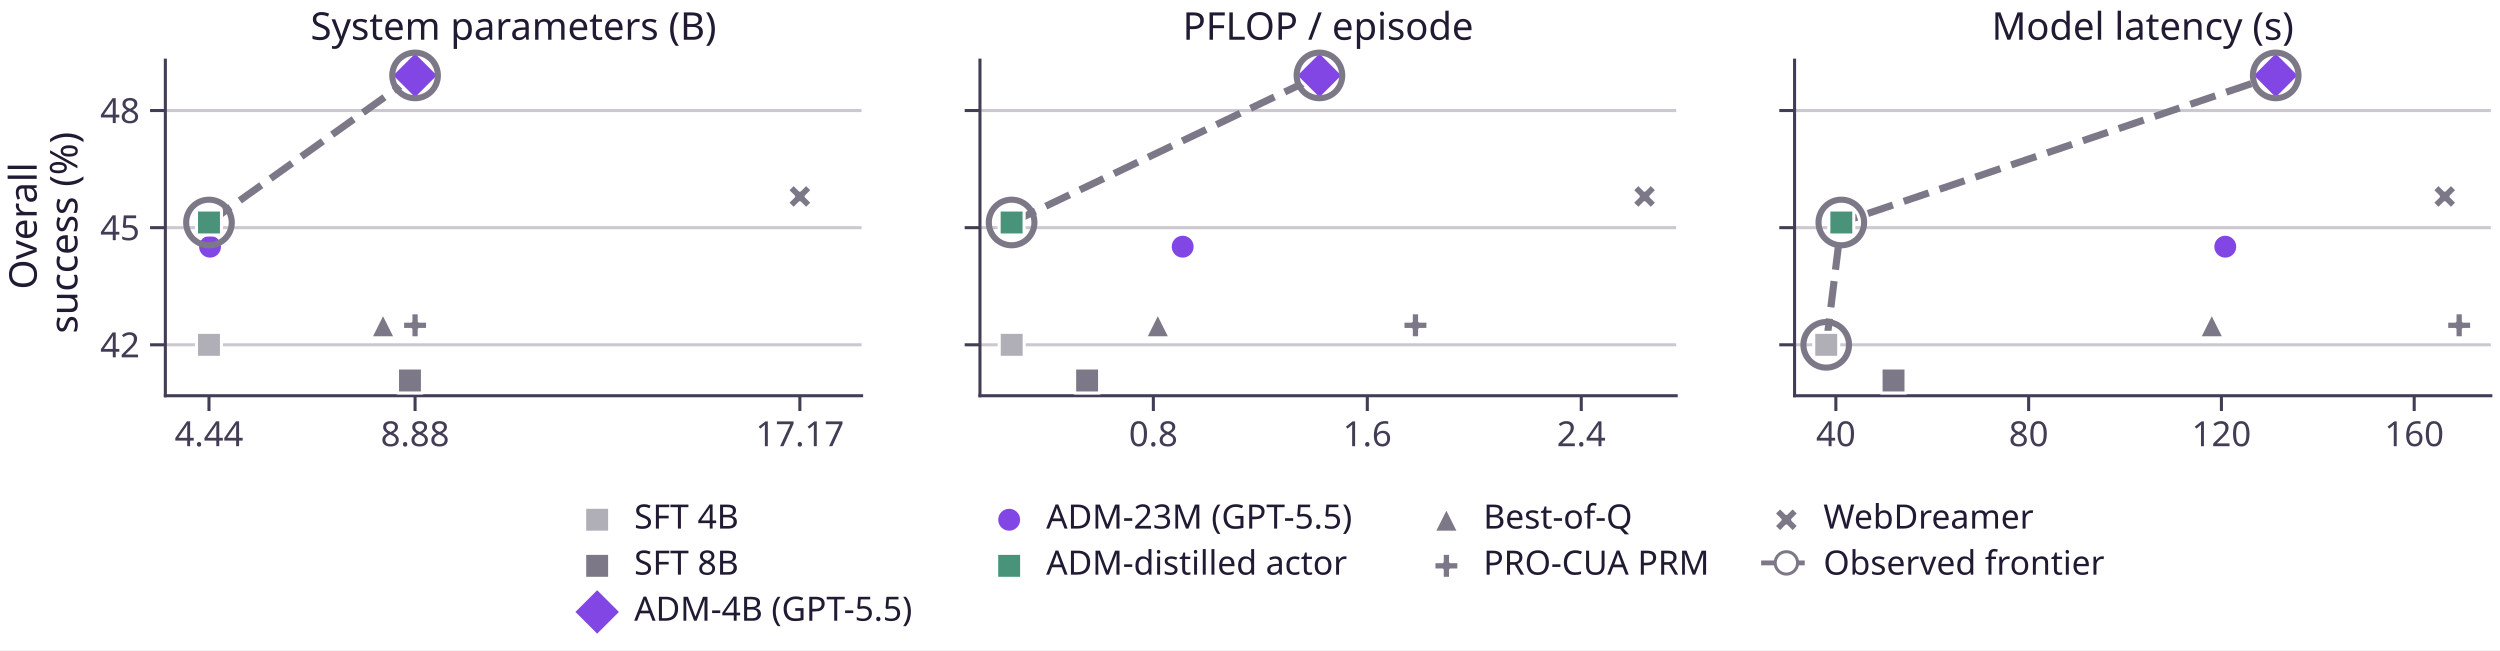
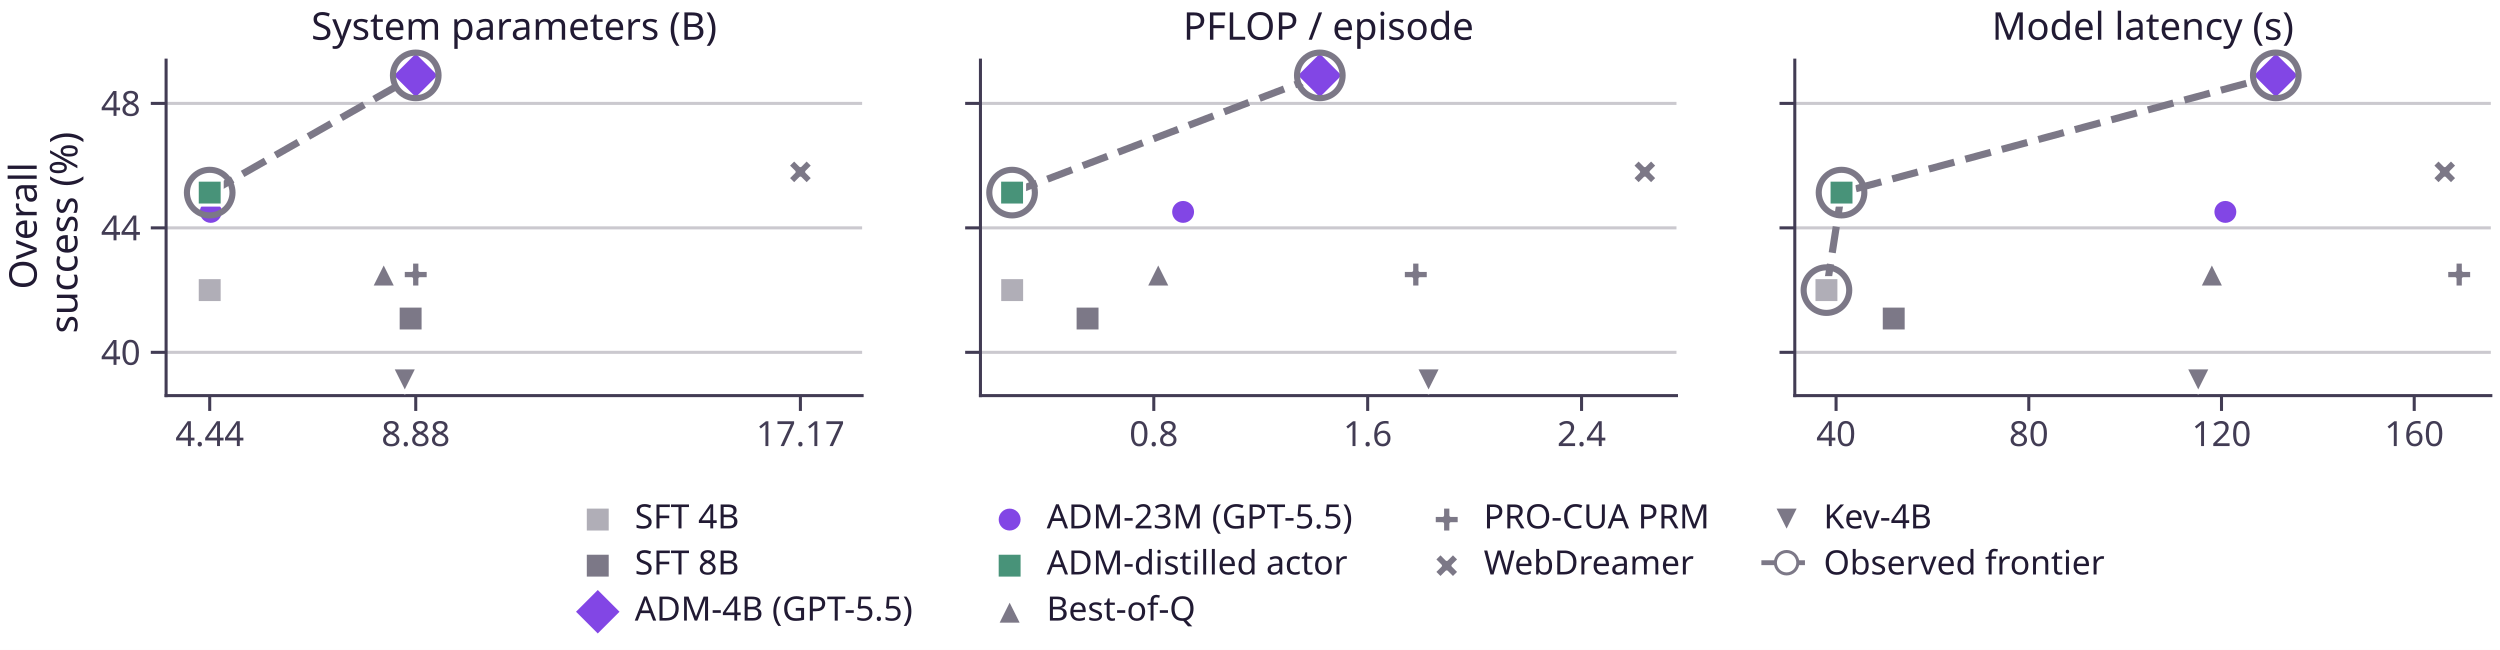
- <svg xmlns="http://www.w3.org/2000/svg" xmlns:xlink="http://www.w3.org/1999/xlink" width="490.352pt" height="127.518pt" viewBox="0 0 490.352 127.518" version="1.1">
+ <svg xmlns="http://www.w3.org/2000/svg" xmlns:xlink="http://www.w3.org/1999/xlink" width="490.508pt" height="127.518pt" viewBox="0 0 490.508 127.518" version="1.1">
  <defs>
    <style type="text/css">*{stroke-linejoin: round; stroke-linecap: butt}</style>
  </defs>
  <g id="figure_1">
    <g id="patch_1">
-       <path d="M 0 127.518 L 490.352 127.518 L 490.352 0 L 0 0 z " style="fill: #ffffff" />
+       <path d="M 0 127.518 L 490.508 127.518 L 490.508 0 L 0 0 z " style="fill: #ffffff" />
    </g>
    <g id="axes_1">
      <g id="patch_2">
-         <path d="M 32.432 77.62 L 168.995 77.62 L 168.995 11.8 L 32.432 11.8 z " style="fill: #ffffff" />
+         <path d="M 32.588 77.62 L 169.151 77.62 L 169.151 11.8 L 32.588 11.8 z " style="fill: #ffffff" />
      </g>
      <g id="matplotlib.axis_1">
        <g id="xtick_1">
          <g id="line2d_1">
            <defs>
-               <path id="mdf021ff0b5" d="M 0 0 L 0 3 " style="stroke: #423c54; stroke-width: 0.6" />
+               <path id="meed2163eb4" d="M 0 0 L 0 3 " style="stroke: #423c54; stroke-width: 0.6" />
            </defs>
            <g>
-               <use xlink:href="#mdf021ff0b5" x="40.99" y="77.62" style="fill: #423c54; stroke: #423c54; stroke-width: 0.6" />
+               <use xlink:href="#meed2163eb4" x="41.146" y="77.62" style="fill: #423c54; stroke: #423c54; stroke-width: 0.6" />
            </g>
          </g>
          <g id="text_1">
-             <text style="fill: #423c54; font: 6.8px 'Albert Sans'; text-anchor: middle" x="40.99" y="87.516" transform="rotate(-0 40.98975 87.516)">4.44</text>
+             <text style="fill: #423c54; font: 6.8px 'Albert Sans'; text-anchor: middle" x="41.146" y="87.516" transform="rotate(-0 41.14594 87.516)">4.44</text>
          </g>
        </g>
        <g id="xtick_2">
          <g id="line2d_2">
            <g>
-               <use xlink:href="#mdf021ff0b5" x="81.412" y="77.62" style="fill: #423c54; stroke: #423c54; stroke-width: 0.6" />
+               <use xlink:href="#meed2163eb4" x="81.569" y="77.62" style="fill: #423c54; stroke: #423c54; stroke-width: 0.6" />
            </g>
          </g>
          <g id="text_2">
-             <text style="fill: #423c54; font: 6.8px 'Albert Sans'; text-anchor: middle" x="81.412" y="87.516" transform="rotate(-0 81.41236 87.516)">8.88</text>
+             <text style="fill: #423c54; font: 6.8px 'Albert Sans'; text-anchor: middle" x="81.569" y="87.516" transform="rotate(-0 81.56855 87.516)">8.88</text>
          </g>
        </g>
        <g id="xtick_3">
          <g id="line2d_3">
            <g>
-               <use xlink:href="#mdf021ff0b5" x="156.886" y="77.62" style="fill: #423c54; stroke: #423c54; stroke-width: 0.6" />
+               <use xlink:href="#meed2163eb4" x="157.042" y="77.62" style="fill: #423c54; stroke: #423c54; stroke-width: 0.6" />
            </g>
          </g>
          <g id="text_3">
-             <text style="fill: #423c54; font: 6.8px 'Albert Sans'; text-anchor: middle" x="156.886" y="87.516" transform="rotate(-0 156.8861 87.516)">17.17</text>
+             <text style="fill: #423c54; font: 6.8px 'Albert Sans'; text-anchor: middle" x="157.042" y="87.516" transform="rotate(-0 157.0423 87.516)">17.17</text>
          </g>
        </g>
      </g>
      <g id="matplotlib.axis_2">
        <g id="ytick_1">
          <g id="line2d_4">
-             <path d="M 32.432 67.634 L 168.995 67.634 " clip-path="url(#pf87c18db7b)" style="fill: none; stroke: #cbc9cf; stroke-width: 0.6; stroke-linecap: square" />
+             <path d="M 32.588 69.133 L 169.151 69.133 " clip-path="url(#pa1c0796d3f)" style="fill: none; stroke: #cbc9cf; stroke-width: 0.6; stroke-linecap: square" />
          </g>
          <g id="line2d_5">
            <defs>
-               <path id="m95497aa8a2" d="M 0 0 L -3 0 " style="stroke: #423c54; stroke-width: 0.6" />
+               <path id="m10a7a35eda" d="M 0 0 L -3 0 " style="stroke: #423c54; stroke-width: 0.6" />
            </defs>
            <g>
-               <use xlink:href="#m95497aa8a2" x="32.432" y="67.634" style="fill: #423c54; stroke: #423c54; stroke-width: 0.6" />
+               <use xlink:href="#m10a7a35eda" x="32.588" y="69.133" style="fill: #423c54; stroke: #423c54; stroke-width: 0.6" />
            </g>
          </g>
          <g id="text_4">
-             <text style="fill: #423c54; font: 6.8px 'Albert Sans'; text-anchor: end" x="27.432" y="70.082" transform="rotate(-0 27.43181 70.08166)">42</text>
+             <text style="fill: #423c54; font: 6.8px 'Albert Sans'; text-anchor: end" x="27.588" y="71.581" transform="rotate(-0 27.588 71.58101)">40</text>
          </g>
        </g>
        <g id="ytick_2">
          <g id="line2d_6">
-             <path d="M 32.432 44.659 L 168.995 44.659 " clip-path="url(#pf87c18db7b)" style="fill: none; stroke: #cbc9cf; stroke-width: 0.6; stroke-linecap: square" />
+             <path d="M 32.588 44.71 L 169.151 44.71 " clip-path="url(#pa1c0796d3f)" style="fill: none; stroke: #cbc9cf; stroke-width: 0.6; stroke-linecap: square" />
          </g>
          <g id="line2d_7">
            <g>
-               <use xlink:href="#m95497aa8a2" x="32.432" y="44.659" style="fill: #423c54; stroke: #423c54; stroke-width: 0.6" />
+               <use xlink:href="#m10a7a35eda" x="32.588" y="44.71" style="fill: #423c54; stroke: #423c54; stroke-width: 0.6" />
            </g>
          </g>
          <g id="text_5">
-             <text style="fill: #423c54; font: 6.8px 'Albert Sans'; text-anchor: end" x="27.432" y="47.107" transform="rotate(-0 27.43181 47.10695)">45</text>
+             <text style="fill: #423c54; font: 6.8px 'Albert Sans'; text-anchor: end" x="27.588" y="47.158" transform="rotate(-0 27.588 47.158)">44</text>
          </g>
        </g>
        <g id="ytick_3">
          <g id="line2d_8">
-             <path d="M 32.432 21.684 L 168.995 21.684 " clip-path="url(#pf87c18db7b)" style="fill: none; stroke: #cbc9cf; stroke-width: 0.6; stroke-linecap: square" />
+             <path d="M 32.588 20.287 L 169.151 20.287 " clip-path="url(#pa1c0796d3f)" style="fill: none; stroke: #cbc9cf; stroke-width: 0.6; stroke-linecap: square" />
          </g>
          <g id="line2d_9">
            <g>
-               <use xlink:href="#m95497aa8a2" x="32.432" y="21.684" style="fill: #423c54; stroke: #423c54; stroke-width: 0.6" />
+               <use xlink:href="#m10a7a35eda" x="32.588" y="20.287" style="fill: #423c54; stroke: #423c54; stroke-width: 0.6" />
            </g>
          </g>
          <g id="text_6">
-             <text style="fill: #423c54; font: 6.8px 'Albert Sans'; text-anchor: end" x="27.432" y="24.132" transform="rotate(-0 27.43181 24.13223)">48</text>
+             <text style="fill: #423c54; font: 6.8px 'Albert Sans'; text-anchor: end" x="27.588" y="22.735" transform="rotate(-0 27.588 22.73499)">48</text>
          </g>
        </g>
        <g id="text_7">
          <text style="fill: #211a33; font: 7.5px 'Albert Sans'" transform="translate(7.2 56.76977) rotate(-90)">Overall</text>
          <text style="fill: #211a33; font: 7.5px 'Albert Sans'" transform="translate(15.18 65.40238) rotate(-90)">success (%)</text>
        </g>
      </g>
      <g id="line2d_10">
-         <path d="M 40.99 43.638 L 81.412 14.792 " clip-path="url(#pf87c18db7b)" style="fill: none; stroke-dasharray: 5.18,2.24; stroke-dashoffset: 0; stroke: #7c7887; stroke-width: 1.4" />
+         <path d="M 41.146 37.79 L 81.569 14.792 " clip-path="url(#pa1c0796d3f)" style="fill: none; stroke-dasharray: 5.18,2.24; stroke-dashoffset: 0; stroke: #7c7887; stroke-width: 1.4" />
      </g>
      <g id="patch_3">
-         <path d="M 32.432 77.62 L 32.432 11.8 " style="fill: none; stroke: #423c54; stroke-width: 0.6; stroke-linejoin: miter; stroke-linecap: square" />
+         <path d="M 32.588 77.62 L 32.588 11.8 " style="fill: none; stroke: #423c54; stroke-width: 0.6; stroke-linejoin: miter; stroke-linecap: square" />
      </g>
      <g id="patch_4">
-         <path d="M 32.432 77.62 L 168.995 77.62 " style="fill: none; stroke: #423c54; stroke-width: 0.6; stroke-linejoin: miter; stroke-linecap: square" />
+         <path d="M 32.588 77.62 L 169.151 77.62 " style="fill: none; stroke: #423c54; stroke-width: 0.6; stroke-linejoin: miter; stroke-linecap: square" />
      </g>
      <g id="PathCollection_1">
        <defs>
-           <path id="m2a2dc4793f" d="M -0 4.69 L 4.69 0 L 0 -4.69 L -4.69 -0 z " style="stroke: #ffffff; stroke-width: 0.6" />
-         </defs>
-         <g>
-           <use xlink:href="#m2a2dc4793f" x="81.412" y="14.792" style="fill: #8246e5; stroke: #ffffff; stroke-width: 0.6" />
+           <path id="m8e7f6f3b95" d="M -0 4.69 L 4.69 0 L 0 -4.69 L -4.69 -0 z " style="stroke: #ffffff; stroke-width: 0.6" />
+         </defs>
+         <g>
+           <use xlink:href="#m8e7f6f3b95" x="81.569" y="14.792" style="fill: #8246e5; stroke: #ffffff; stroke-width: 0.6" />
        </g>
      </g>
      <g id="PathCollection_2">
        <defs>
-           <path id="m2a68269b3c" d="M 0 2.449 C 0.65 2.449 1.273 2.191 1.732 1.732 C 2.191 1.273 2.449 0.65 2.449 0 C 2.449 -0.65 2.191 -1.273 1.732 -1.732 C 1.273 -2.191 0.65 -2.449 0 -2.449 C -0.65 -2.449 -1.273 -2.191 -1.732 -1.732 C -2.191 -1.273 -2.449 -0.65 -2.449 0 C -2.449 0.65 -2.191 1.273 -1.732 1.732 C -1.273 2.191 -0.65 2.449 0 2.449 z " style="stroke: #ffffff; stroke-width: 0.6" />
-         </defs>
-         <g>
-           <use xlink:href="#m2a68269b3c" x="41.196" y="48.386" style="fill: #8246e5; stroke: #ffffff; stroke-width: 0.6" />
+           <path id="m8079b19fed" d="M 0 2.449 C 0.65 2.449 1.273 2.191 1.732 1.732 C 2.191 1.273 2.449 0.65 2.449 0 C 2.449 -0.65 2.191 -1.273 1.732 -1.732 C 1.273 -2.191 0.65 -2.449 0 -2.449 C -0.65 -2.449 -1.273 -2.191 -1.732 -1.732 C -2.191 -1.273 -2.449 -0.65 -2.449 0 C -2.449 0.65 -2.191 1.273 -1.732 1.732 C -1.273 2.191 -0.65 2.449 0 2.449 z " style="stroke: #ffffff; stroke-width: 0.6" />
+         </defs>
+         <g>
+           <use xlink:href="#m8079b19fed" x="41.352" y="41.576" style="fill: #8246e5; stroke: #ffffff; stroke-width: 0.6" />
        </g>
      </g>
      <g id="PathCollection_3">
        <defs>
-           <path id="m82d602a013" d="M -2.449 2.449 L 2.449 2.449 L 2.449 -2.449 L -2.449 -2.449 z " style="stroke: #ffffff; stroke-width: 0.6" />
-         </defs>
-         <g>
-           <use xlink:href="#m82d602a013" x="40.99" y="43.638" style="fill: #489379; stroke: #ffffff; stroke-width: 0.6" />
+           <path id="m38885cf94f" d="M -2.449 2.449 L 2.449 2.449 L 2.449 -2.449 L -2.449 -2.449 z " style="stroke: #ffffff; stroke-width: 0.6" />
+         </defs>
+         <g>
+           <use xlink:href="#m38885cf94f" x="41.146" y="37.79" style="fill: #489379; stroke: #ffffff; stroke-width: 0.6" />
        </g>
      </g>
      <g id="PathCollection_4">
        <defs>
-           <path id="mf99cfda6eb" d="M 0 -2.449 L -2.449 2.449 L 2.449 2.449 z " style="stroke: #ffffff; stroke-width: 0.6" />
-         </defs>
-         <g>
-           <use xlink:href="#mf99cfda6eb" x="75.13" y="63.805" style="fill: #7c7887; stroke: #ffffff; stroke-width: 0.6" />
+           <path id="m980943c439" d="M 0 -2.449 L -2.449 2.449 L 2.449 2.449 z " style="stroke: #ffffff; stroke-width: 0.6" />
+         </defs>
+         <g>
+           <use xlink:href="#m980943c439" x="75.287" y="53.869" style="fill: #7c7887; stroke: #ffffff; stroke-width: 0.6" />
        </g>
      </g>
      <g id="PathCollection_5">
        <defs>
-           <path id="m40c05ea71b" d="M -0.816 2.449 L 0.816 2.449 L 0.816 0.816 L 2.449 0.816 L 2.449 -0.816 L 0.816 -0.816 L 0.816 -2.449 L -0.816 -2.449 L -0.816 -0.816 L -2.449 -0.816 L -2.449 0.816 L -0.816 0.816 z " style="stroke: #ffffff; stroke-width: 0.6" />
-         </defs>
-         <g>
-           <use xlink:href="#m40c05ea71b" x="81.412" y="63.805" style="fill: #7c7887; stroke: #ffffff; stroke-width: 0.6" />
+           <path id="macd3ddb11b" d="M -0.816 2.449 L 0.816 2.449 L 0.816 0.816 L 2.449 0.816 L 2.449 -0.816 L 0.816 -0.816 L 0.816 -2.449 L -0.816 -2.449 L -0.816 -0.816 L -2.449 -0.816 L -2.449 0.816 L -0.816 0.816 z " style="stroke: #ffffff; stroke-width: 0.6" />
+         </defs>
+         <g>
+           <use xlink:href="#macd3ddb11b" x="81.569" y="53.869" style="fill: #7c7887; stroke: #ffffff; stroke-width: 0.6" />
        </g>
      </g>
      <g id="PathCollection_6">
        <defs>
-           <path id="m2e8d130139" d="M -1.225 2.449 L 0 1.225 L 1.225 2.449 L 2.449 1.225 L 1.225 0 L 2.449 -1.225 L 1.225 -2.449 L 0 -1.225 L -1.225 -2.449 L -2.449 -1.225 L -1.225 0 L -2.449 1.225 z " style="stroke: #ffffff; stroke-width: 0.6" />
-         </defs>
-         <g>
-           <use xlink:href="#m2e8d130139" x="156.886" y="38.532" style="fill: #7c7887; stroke: #ffffff; stroke-width: 0.6" />
+           <path id="med31861f0c" d="M -1.225 2.449 L 0 1.225 L 1.225 2.449 L 2.449 1.225 L 1.225 0 L 2.449 -1.225 L 1.225 -2.449 L 0 -1.225 L -1.225 -2.449 L -2.449 -1.225 L -1.225 0 L -2.449 1.225 z " style="stroke: #ffffff; stroke-width: 0.6" />
+         </defs>
+         <g>
+           <use xlink:href="#med31861f0c" x="157.042" y="33.72" style="fill: #7c7887; stroke: #ffffff; stroke-width: 0.6" />
+         </g>
+       </g>
+       <g id="PathCollection_7">
+         <defs>
+           <path id="mcf1c8012df" d="M -0 2.449 L 2.449 -2.449 L -2.449 -2.449 z " style="stroke: #ffffff; stroke-width: 0.6" />
+         </defs>
+         <g>
+           <use xlink:href="#mcf1c8012df" x="79.416" y="74.628" style="fill: #7c7887; stroke: #ffffff; stroke-width: 0.6" />
        </g>
      </g>
      <g id="text_8">
-         <text style="fill: #211a33; font: 7.5px 'Albert Sans'; text-anchor: middle" x="100.713" y="7.8" transform="rotate(-0 100.7133 7.8)">System parameters (B)</text>
-       </g>
-       <g id="PathCollection_7">
-         <defs>
-           <path id="mb82e942661" d="M -2.449 2.449 L 2.449 2.449 L 2.449 -2.449 L -2.449 -2.449 z " style="stroke: #ffffff; stroke-width: 0.6" />
-         </defs>
-         <g>
-           <use xlink:href="#mb82e942661" x="40.99" y="67.634" style="fill: #b0aeb7; stroke: #ffffff; stroke-width: 0.6" />
-         </g>
+         <text style="fill: #211a33; font: 7.5px 'Albert Sans'; text-anchor: middle" x="100.869" y="7.8" transform="rotate(-0 100.8694 7.8)">System parameters (B)</text>
      </g>
      <g id="PathCollection_8">
        <defs>
-           <path id="m2e75d0570c" d="M -2.449 2.449 L 2.449 2.449 L 2.449 -2.449 L -2.449 -2.449 z " style="stroke: #ffffff; stroke-width: 0.6" />
-         </defs>
-         <g>
-           <use xlink:href="#m2e75d0570c" x="80.411" y="74.628" style="fill: #7c7887; stroke: #ffffff; stroke-width: 0.6" />
+           <path id="m219b375c12" d="M -2.449 2.449 L 2.449 2.449 L 2.449 -2.449 L -2.449 -2.449 z " style="stroke: #ffffff; stroke-width: 0.6" />
+         </defs>
+         <g>
+           <use xlink:href="#m219b375c12" x="41.146" y="56.922" style="fill: #b0aeb7; stroke: #ffffff; stroke-width: 0.6" />
        </g>
      </g>
      <g id="PathCollection_9">
        <defs>
-           <path id="C0_0_360e38ee07" d="M 0 4.472 C 1.186 4.472 2.324 4.001 3.162 3.162 C 4.001 2.324 4.472 1.186 4.472 -0 C 4.472 -1.186 4.001 -2.324 3.162 -3.162 C 2.324 -4.001 1.186 -4.472 0 -4.472 C -1.186 -4.472 -2.324 -4.001 -3.162 -3.162 C -4.001 -2.324 -4.472 -1.186 -4.472 0 C -4.472 1.186 -4.001 2.324 -3.162 3.162 C -2.324 4.001 -1.186 4.472 0 4.472 z " />
-         </defs>
-         <use xlink:href="#C0_0_360e38ee07" x="40.99" y="43.638" style="fill: none; stroke: #7c7887; stroke-width: 1.2" />
-         <use xlink:href="#C0_0_360e38ee07" x="81.412" y="14.792" style="fill: none; stroke: #7c7887; stroke-width: 1.2" />
+           <path id="mfc64ac6e1b" d="M -2.449 2.449 L 2.449 2.449 L 2.449 -2.449 L -2.449 -2.449 z " style="stroke: #ffffff; stroke-width: 0.6" />
+         </defs>
+         <g>
+           <use xlink:href="#mfc64ac6e1b" x="80.567" y="62.498" style="fill: #7c7887; stroke: #ffffff; stroke-width: 0.6" />
+         </g>
+       </g>
+       <g id="PathCollection_10">
+         <defs>
+           <path id="C0_0_09d1ed580c" d="M 0 4.472 C 1.186 4.472 2.324 4.001 3.162 3.162 C 4.001 2.324 4.472 1.186 4.472 -0 C 4.472 -1.186 4.001 -2.324 3.162 -3.162 C 2.324 -4.001 1.186 -4.472 0 -4.472 C -1.186 -4.472 -2.324 -4.001 -3.162 -3.162 C -4.001 -2.324 -4.472 -1.186 -4.472 0 C -4.472 1.186 -4.001 2.324 -3.162 3.162 C -2.324 4.001 -1.186 4.472 0 4.472 z " />
+         </defs>
+         <use xlink:href="#C0_0_09d1ed580c" x="41.146" y="37.79" style="fill: none; stroke: #7c7887; stroke-width: 1.2" />
+         <use xlink:href="#C0_0_09d1ed580c" x="81.569" y="14.792" style="fill: none; stroke: #7c7887; stroke-width: 1.2" />
      </g>
    </g>
    <g id="axes_2">
      <g id="patch_5">
-         <path d="M 192.21 77.62 L 328.773 77.62 L 328.773 11.8 L 192.21 11.8 z " style="fill: #ffffff" />
+         <path d="M 192.367 77.62 L 328.929 77.62 L 328.929 11.8 L 192.367 11.8 z " style="fill: #ffffff" />
      </g>
      <g id="matplotlib.axis_3">
        <g id="xtick_4">
          <g id="line2d_11">
            <g>
-               <use xlink:href="#mdf021ff0b5" x="226.22" y="77.62" style="fill: #423c54; stroke: #423c54; stroke-width: 0.6" />
+               <use xlink:href="#meed2163eb4" x="226.376" y="77.62" style="fill: #423c54; stroke: #423c54; stroke-width: 0.6" />
            </g>
          </g>
          <g id="text_9">
-             <text style="fill: #423c54; font: 6.8px 'Albert Sans'; text-anchor: middle" x="226.22" y="87.516" transform="rotate(-0 226.22 87.516)">0.8</text>
+             <text style="fill: #423c54; font: 6.8px 'Albert Sans'; text-anchor: middle" x="226.376" y="87.516" transform="rotate(-0 226.3761 87.516)">0.8</text>
          </g>
        </g>
        <g id="xtick_5">
          <g id="line2d_12">
            <g>
-               <use xlink:href="#mdf021ff0b5" x="268.185" y="77.62" style="fill: #423c54; stroke: #423c54; stroke-width: 0.6" />
+               <use xlink:href="#meed2163eb4" x="268.342" y="77.62" style="fill: #423c54; stroke: #423c54; stroke-width: 0.6" />
            </g>
          </g>
          <g id="text_10">
-             <text style="fill: #423c54; font: 6.8px 'Albert Sans'; text-anchor: middle" x="268.185" y="87.516" transform="rotate(-0 268.1855 87.516)">1.6</text>
+             <text style="fill: #423c54; font: 6.8px 'Albert Sans'; text-anchor: middle" x="268.342" y="87.516" transform="rotate(-0 268.3417 87.516)">1.6</text>
          </g>
        </g>
        <g id="xtick_6">
          <g id="line2d_13">
            <g>
-               <use xlink:href="#mdf021ff0b5" x="310.151" y="77.62" style="fill: #423c54; stroke: #423c54; stroke-width: 0.6" />
+               <use xlink:href="#meed2163eb4" x="310.307" y="77.62" style="fill: #423c54; stroke: #423c54; stroke-width: 0.6" />
            </g>
          </g>
          <g id="text_11">
-             <text style="fill: #423c54; font: 6.8px 'Albert Sans'; text-anchor: middle" x="310.151" y="87.516" transform="rotate(-0 310.151 87.516)">2.4</text>
+             <text style="fill: #423c54; font: 6.8px 'Albert Sans'; text-anchor: middle" x="310.307" y="87.516" transform="rotate(-0 310.3072 87.516)">2.4</text>
          </g>
        </g>
      </g>
      <g id="matplotlib.axis_4">
        <g id="ytick_4">
          <g id="line2d_14">
-             <path d="M 192.21 67.634 L 328.773 67.634 " clip-path="url(#pf6510c1fbf)" style="fill: none; stroke: #cbc9cf; stroke-width: 0.6; stroke-linecap: square" />
+             <path d="M 192.367 69.133 L 328.929 69.133 " clip-path="url(#p54f24d52e6)" style="fill: none; stroke: #cbc9cf; stroke-width: 0.6; stroke-linecap: square" />
          </g>
          <g id="line2d_15">
            <g>
-               <use xlink:href="#m95497aa8a2" x="192.21" y="67.634" style="fill: #423c54; stroke: #423c54; stroke-width: 0.6" />
+               <use xlink:href="#m10a7a35eda" x="192.367" y="69.133" style="fill: #423c54; stroke: #423c54; stroke-width: 0.6" />
            </g>
          </g>
        </g>
        <g id="ytick_5">
          <g id="line2d_16">
-             <path d="M 192.21 44.659 L 328.773 44.659 " clip-path="url(#pf6510c1fbf)" style="fill: none; stroke: #cbc9cf; stroke-width: 0.6; stroke-linecap: square" />
+             <path d="M 192.367 44.71 L 328.929 44.71 " clip-path="url(#p54f24d52e6)" style="fill: none; stroke: #cbc9cf; stroke-width: 0.6; stroke-linecap: square" />
          </g>
          <g id="line2d_17">
            <g>
-               <use xlink:href="#m95497aa8a2" x="192.21" y="44.659" style="fill: #423c54; stroke: #423c54; stroke-width: 0.6" />
+               <use xlink:href="#m10a7a35eda" x="192.367" y="44.71" style="fill: #423c54; stroke: #423c54; stroke-width: 0.6" />
            </g>
          </g>
        </g>
        <g id="ytick_6">
          <g id="line2d_18">
-             <path d="M 192.21 21.684 L 328.773 21.684 " clip-path="url(#pf6510c1fbf)" style="fill: none; stroke: #cbc9cf; stroke-width: 0.6; stroke-linecap: square" />
+             <path d="M 192.367 20.287 L 328.929 20.287 " clip-path="url(#p54f24d52e6)" style="fill: none; stroke: #cbc9cf; stroke-width: 0.6; stroke-linecap: square" />
          </g>
          <g id="line2d_19">
            <g>
-               <use xlink:href="#m95497aa8a2" x="192.21" y="21.684" style="fill: #423c54; stroke: #423c54; stroke-width: 0.6" />
+               <use xlink:href="#m10a7a35eda" x="192.367" y="20.287" style="fill: #423c54; stroke: #423c54; stroke-width: 0.6" />
            </g>
          </g>
        </g>
      </g>
      <g id="line2d_20">
-         <path d="M 198.418 43.638 L 258.796 14.792 " clip-path="url(#pf6510c1fbf)" style="fill: none; stroke-dasharray: 5.18,2.24; stroke-dashoffset: 0; stroke: #7c7887; stroke-width: 1.4" />
+         <path d="M 198.574 37.79 L 258.952 14.792 " clip-path="url(#p54f24d52e6)" style="fill: none; stroke-dasharray: 5.18,2.24; stroke-dashoffset: 0; stroke: #7c7887; stroke-width: 1.4" />
      </g>
      <g id="patch_6">
-         <path d="M 192.21 77.62 L 192.21 11.8 " style="fill: none; stroke: #423c54; stroke-width: 0.6; stroke-linejoin: miter; stroke-linecap: square" />
+         <path d="M 192.367 77.62 L 192.367 11.8 " style="fill: none; stroke: #423c54; stroke-width: 0.6; stroke-linejoin: miter; stroke-linecap: square" />
      </g>
      <g id="patch_7">
-         <path d="M 192.21 77.62 L 328.773 77.62 " style="fill: none; stroke: #423c54; stroke-width: 0.6; stroke-linejoin: miter; stroke-linecap: square" />
-       </g>
-       <g id="PathCollection_10">
-         <g>
-           <use xlink:href="#m2a2dc4793f" x="258.796" y="14.792" style="fill: #8246e5; stroke: #ffffff; stroke-width: 0.6" />
-         </g>
+         <path d="M 192.367 77.62 L 328.929 77.62 " style="fill: none; stroke: #423c54; stroke-width: 0.6; stroke-linejoin: miter; stroke-linecap: square" />
      </g>
      <g id="PathCollection_11">
        <g>
-           <use xlink:href="#m2a68269b3c" x="231.973" y="48.386" style="fill: #8246e5; stroke: #ffffff; stroke-width: 0.6" />
+           <use xlink:href="#m8e7f6f3b95" x="258.952" y="14.792" style="fill: #8246e5; stroke: #ffffff; stroke-width: 0.6" />
        </g>
      </g>
      <g id="PathCollection_12">
        <g>
-           <use xlink:href="#m82d602a013" x="198.418" y="43.638" style="fill: #489379; stroke: #ffffff; stroke-width: 0.6" />
+           <use xlink:href="#m8079b19fed" x="232.129" y="41.576" style="fill: #8246e5; stroke: #ffffff; stroke-width: 0.6" />
        </g>
      </g>
      <g id="PathCollection_13">
        <g>
-           <use xlink:href="#mf99cfda6eb" x="227.094" y="63.805" style="fill: #7c7887; stroke: #ffffff; stroke-width: 0.6" />
+           <use xlink:href="#m38885cf94f" x="198.574" y="37.79" style="fill: #489379; stroke: #ffffff; stroke-width: 0.6" />
        </g>
      </g>
      <g id="PathCollection_14">
        <g>
-           <use xlink:href="#m40c05ea71b" x="277.628" y="63.805" style="fill: #7c7887; stroke: #ffffff; stroke-width: 0.6" />
+           <use xlink:href="#m980943c439" x="227.25" y="53.869" style="fill: #7c7887; stroke: #ffffff; stroke-width: 0.6" />
        </g>
      </g>
      <g id="PathCollection_15">
        <g>
-           <use xlink:href="#m2e8d130139" x="322.566" y="38.532" style="fill: #7c7887; stroke: #ffffff; stroke-width: 0.6" />
+           <use xlink:href="#macd3ddb11b" x="277.784" y="53.869" style="fill: #7c7887; stroke: #ffffff; stroke-width: 0.6" />
+         </g>
+       </g>
+       <g id="PathCollection_16">
+         <g>
+           <use xlink:href="#med31861f0c" x="322.722" y="33.72" style="fill: #7c7887; stroke: #ffffff; stroke-width: 0.6" />
+         </g>
+       </g>
+       <g id="PathCollection_17">
+         <g>
+           <use xlink:href="#mcf1c8012df" x="280.289" y="74.628" style="fill: #7c7887; stroke: #ffffff; stroke-width: 0.6" />
        </g>
      </g>
      <g id="text_12">
-         <text style="fill: #211a33; font: 7.5px 'Albert Sans'; text-anchor: middle" x="260.492" y="7.8" transform="rotate(-0 260.4918 7.8)">PFLOP / episode</text>
-       </g>
-       <g id="PathCollection_16">
-         <g>
-           <use xlink:href="#mb82e942661" x="198.435" y="67.634" style="fill: #b0aeb7; stroke: #ffffff; stroke-width: 0.6" />
-         </g>
-       </g>
-       <g id="PathCollection_17">
-         <g>
-           <use xlink:href="#m2e75d0570c" x="213.228" y="74.628" style="fill: #7c7887; stroke: #ffffff; stroke-width: 0.6" />
-         </g>
+         <text style="fill: #211a33; font: 7.5px 'Albert Sans'; text-anchor: middle" x="260.648" y="7.8" transform="rotate(-0 260.648 7.8)">PFLOP / episode</text>
      </g>
      <g id="PathCollection_18">
-         <defs>
-           <path id="C1_0_dea398157b" d="M 0 4.472 C 1.186 4.472 2.324 4.001 3.162 3.162 C 4.001 2.324 4.472 1.186 4.472 -0 C 4.472 -1.186 4.001 -2.324 3.162 -3.162 C 2.324 -4.001 1.186 -4.472 0 -4.472 C -1.186 -4.472 -2.324 -4.001 -3.162 -3.162 C -4.001 -2.324 -4.472 -1.186 -4.472 0 C -4.472 1.186 -4.001 2.324 -3.162 3.162 C -2.324 4.001 -1.186 4.472 0 4.472 z " />
-         </defs>
-         <use xlink:href="#C1_0_dea398157b" x="198.418" y="43.638" style="fill: none; stroke: #7c7887; stroke-width: 1.2" />
-         <use xlink:href="#C1_0_dea398157b" x="258.796" y="14.792" style="fill: none; stroke: #7c7887; stroke-width: 1.2" />
+         <g>
+           <use xlink:href="#m219b375c12" x="198.591" y="56.922" style="fill: #b0aeb7; stroke: #ffffff; stroke-width: 0.6" />
+         </g>
+       </g>
+       <g id="PathCollection_19">
+         <g>
+           <use xlink:href="#mfc64ac6e1b" x="213.384" y="62.498" style="fill: #7c7887; stroke: #ffffff; stroke-width: 0.6" />
+         </g>
+       </g>
+       <g id="PathCollection_20">
+         <defs>
+           <path id="C1_0_f9ab38d5c1" d="M 0 4.472 C 1.186 4.472 2.324 4.001 3.162 3.162 C 4.001 2.324 4.472 1.186 4.472 -0 C 4.472 -1.186 4.001 -2.324 3.162 -3.162 C 2.324 -4.001 1.186 -4.472 0 -4.472 C -1.186 -4.472 -2.324 -4.001 -3.162 -3.162 C -4.001 -2.324 -4.472 -1.186 -4.472 0 C -4.472 1.186 -4.001 2.324 -3.162 3.162 C -2.324 4.001 -1.186 4.472 0 4.472 z " />
+         </defs>
+         <use xlink:href="#C1_0_f9ab38d5c1" x="198.574" y="37.79" style="fill: none; stroke: #7c7887; stroke-width: 1.2" />
+         <use xlink:href="#C1_0_f9ab38d5c1" x="258.952" y="14.792" style="fill: none; stroke: #7c7887; stroke-width: 1.2" />
      </g>
    </g>
    <g id="axes_3">
      <g id="patch_8">
-         <path d="M 351.989 77.62 L 488.552 77.62 L 488.552 11.8 L 351.989 11.8 z " style="fill: #ffffff" />
+         <path d="M 352.145 77.62 L 488.708 77.62 L 488.708 11.8 L 352.145 11.8 z " style="fill: #ffffff" />
      </g>
      <g id="matplotlib.axis_5">
        <g id="xtick_7">
          <g id="line2d_21">
            <g>
-               <use xlink:href="#mdf021ff0b5" x="360.087" y="77.62" style="fill: #423c54; stroke: #423c54; stroke-width: 0.6" />
+               <use xlink:href="#meed2163eb4" x="360.243" y="77.62" style="fill: #423c54; stroke: #423c54; stroke-width: 0.6" />
            </g>
          </g>
          <g id="text_13">
-             <text style="fill: #423c54; font: 6.8px 'Albert Sans'; text-anchor: middle" x="360.087" y="87.516" transform="rotate(-0 360.0869 87.516)">40</text>
+             <text style="fill: #423c54; font: 6.8px 'Albert Sans'; text-anchor: middle" x="360.243" y="87.516" transform="rotate(-0 360.2431 87.516)">40</text>
          </g>
        </g>
        <g id="xtick_8">
          <g id="line2d_22">
            <g>
-               <use xlink:href="#mdf021ff0b5" x="397.899" y="77.62" style="fill: #423c54; stroke: #423c54; stroke-width: 0.6" />
+               <use xlink:href="#meed2163eb4" x="398.055" y="77.62" style="fill: #423c54; stroke: #423c54; stroke-width: 0.6" />
            </g>
          </g>
          <g id="text_14">
-             <text style="fill: #423c54; font: 6.8px 'Albert Sans'; text-anchor: middle" x="397.899" y="87.516" transform="rotate(-0 397.8985 87.516)">80</text>
+             <text style="fill: #423c54; font: 6.8px 'Albert Sans'; text-anchor: middle" x="398.055" y="87.516" transform="rotate(-0 398.0547 87.516)">80</text>
          </g>
        </g>
        <g id="xtick_9">
          <g id="line2d_23">
            <g>
-               <use xlink:href="#mdf021ff0b5" x="435.71" y="77.62" style="fill: #423c54; stroke: #423c54; stroke-width: 0.6" />
+               <use xlink:href="#meed2163eb4" x="435.866" y="77.62" style="fill: #423c54; stroke: #423c54; stroke-width: 0.6" />
            </g>
          </g>
          <g id="text_15">
-             <text style="fill: #423c54; font: 6.8px 'Albert Sans'; text-anchor: middle" x="435.71" y="87.516" transform="rotate(-0 435.7101 87.516)">120</text>
+             <text style="fill: #423c54; font: 6.8px 'Albert Sans'; text-anchor: middle" x="435.866" y="87.516" transform="rotate(-0 435.8663 87.516)">120</text>
          </g>
        </g>
        <g id="xtick_10">
          <g id="line2d_24">
            <g>
-               <use xlink:href="#mdf021ff0b5" x="473.522" y="77.62" style="fill: #423c54; stroke: #423c54; stroke-width: 0.6" />
+               <use xlink:href="#meed2163eb4" x="473.678" y="77.62" style="fill: #423c54; stroke: #423c54; stroke-width: 0.6" />
            </g>
          </g>
          <g id="text_16">
-             <text style="fill: #423c54; font: 6.8px 'Albert Sans'; text-anchor: middle" x="473.522" y="87.516" transform="rotate(-0 473.5217 87.516)">160</text>
+             <text style="fill: #423c54; font: 6.8px 'Albert Sans'; text-anchor: middle" x="473.678" y="87.516" transform="rotate(-0 473.6779 87.516)">160</text>
          </g>
        </g>
      </g>
      <g id="matplotlib.axis_6">
        <g id="ytick_7">
          <g id="line2d_25">
-             <path d="M 351.989 67.634 L 488.552 67.634 " clip-path="url(#pdf50d15b29)" style="fill: none; stroke: #cbc9cf; stroke-width: 0.6; stroke-linecap: square" />
+             <path d="M 352.145 69.133 L 488.708 69.133 " clip-path="url(#p0c423b19c0)" style="fill: none; stroke: #cbc9cf; stroke-width: 0.6; stroke-linecap: square" />
          </g>
          <g id="line2d_26">
            <g>
-               <use xlink:href="#m95497aa8a2" x="351.989" y="67.634" style="fill: #423c54; stroke: #423c54; stroke-width: 0.6" />
+               <use xlink:href="#m10a7a35eda" x="352.145" y="69.133" style="fill: #423c54; stroke: #423c54; stroke-width: 0.6" />
            </g>
          </g>
        </g>
        <g id="ytick_8">
          <g id="line2d_27">
-             <path d="M 351.989 44.659 L 488.552 44.659 " clip-path="url(#pdf50d15b29)" style="fill: none; stroke: #cbc9cf; stroke-width: 0.6; stroke-linecap: square" />
+             <path d="M 352.145 44.71 L 488.708 44.71 " clip-path="url(#p0c423b19c0)" style="fill: none; stroke: #cbc9cf; stroke-width: 0.6; stroke-linecap: square" />
          </g>
          <g id="line2d_28">
            <g>
-               <use xlink:href="#m95497aa8a2" x="351.989" y="44.659" style="fill: #423c54; stroke: #423c54; stroke-width: 0.6" />
+               <use xlink:href="#m10a7a35eda" x="352.145" y="44.71" style="fill: #423c54; stroke: #423c54; stroke-width: 0.6" />
            </g>
          </g>
        </g>
        <g id="ytick_9">
          <g id="line2d_29">
-             <path d="M 351.989 21.684 L 488.552 21.684 " clip-path="url(#pdf50d15b29)" style="fill: none; stroke: #cbc9cf; stroke-width: 0.6; stroke-linecap: square" />
+             <path d="M 352.145 20.287 L 488.708 20.287 " clip-path="url(#p0c423b19c0)" style="fill: none; stroke: #cbc9cf; stroke-width: 0.6; stroke-linecap: square" />
          </g>
          <g id="line2d_30">
            <g>
-               <use xlink:href="#m95497aa8a2" x="351.989" y="21.684" style="fill: #423c54; stroke: #423c54; stroke-width: 0.6" />
+               <use xlink:href="#m10a7a35eda" x="352.145" y="20.287" style="fill: #423c54; stroke: #423c54; stroke-width: 0.6" />
            </g>
          </g>
        </g>
      </g>
      <g id="line2d_31">
-         <path d="M 358.196 67.634 L 361.158 43.638 L 446.36 14.792 " clip-path="url(#pdf50d15b29)" style="fill: none; stroke-dasharray: 5.18,2.24; stroke-dashoffset: 0; stroke: #7c7887; stroke-width: 1.4" />
+         <path d="M 358.353 56.922 L 361.314 37.79 L 446.517 14.792 " clip-path="url(#p0c423b19c0)" style="fill: none; stroke-dasharray: 5.18,2.24; stroke-dashoffset: 0; stroke: #7c7887; stroke-width: 1.4" />
      </g>
      <g id="patch_9">
-         <path d="M 351.989 77.62 L 351.989 11.8 " style="fill: none; stroke: #423c54; stroke-width: 0.6; stroke-linejoin: miter; stroke-linecap: square" />
+         <path d="M 352.145 77.62 L 352.145 11.8 " style="fill: none; stroke: #423c54; stroke-width: 0.6; stroke-linejoin: miter; stroke-linecap: square" />
      </g>
      <g id="patch_10">
-         <path d="M 351.989 77.62 L 488.552 77.62 " style="fill: none; stroke: #423c54; stroke-width: 0.6; stroke-linejoin: miter; stroke-linecap: square" />
-       </g>
-       <g id="PathCollection_19">
-         <g>
-           <use xlink:href="#m2a2dc4793f" x="446.36" y="14.792" style="fill: #8246e5; stroke: #ffffff; stroke-width: 0.6" />
-         </g>
-       </g>
-       <g id="PathCollection_20">
-         <g>
-           <use xlink:href="#m2a68269b3c" x="436.466" y="48.386" style="fill: #8246e5; stroke: #ffffff; stroke-width: 0.6" />
-         </g>
+         <path d="M 352.145 77.62 L 488.708 77.62 " style="fill: none; stroke: #423c54; stroke-width: 0.6; stroke-linejoin: miter; stroke-linecap: square" />
      </g>
      <g id="PathCollection_21">
        <g>
-           <use xlink:href="#m82d602a013" x="361.158" y="43.638" style="fill: #489379; stroke: #ffffff; stroke-width: 0.6" />
+           <use xlink:href="#m8e7f6f3b95" x="446.517" y="14.792" style="fill: #8246e5; stroke: #ffffff; stroke-width: 0.6" />
        </g>
      </g>
      <g id="PathCollection_22">
        <g>
-           <use xlink:href="#mf99cfda6eb" x="433.82" y="63.805" style="fill: #7c7887; stroke: #ffffff; stroke-width: 0.6" />
+           <use xlink:href="#m8079b19fed" x="436.623" y="41.576" style="fill: #8246e5; stroke: #ffffff; stroke-width: 0.6" />
        </g>
      </g>
      <g id="PathCollection_23">
        <g>
-           <use xlink:href="#m40c05ea71b" x="482.344" y="63.805" style="fill: #7c7887; stroke: #ffffff; stroke-width: 0.6" />
+           <use xlink:href="#m38885cf94f" x="361.314" y="37.79" style="fill: #489379; stroke: #ffffff; stroke-width: 0.6" />
        </g>
      </g>
      <g id="PathCollection_24">
        <g>
-           <use xlink:href="#m2e8d130139" x="479.509" y="38.532" style="fill: #7c7887; stroke: #ffffff; stroke-width: 0.6" />
+           <use xlink:href="#m980943c439" x="433.976" y="53.869" style="fill: #7c7887; stroke: #ffffff; stroke-width: 0.6" />
+         </g>
+       </g>
+       <g id="PathCollection_25">
+         <g>
+           <use xlink:href="#macd3ddb11b" x="482.501" y="53.869" style="fill: #7c7887; stroke: #ffffff; stroke-width: 0.6" />
+         </g>
+       </g>
+       <g id="PathCollection_26">
+         <g>
+           <use xlink:href="#med31861f0c" x="479.665" y="33.72" style="fill: #7c7887; stroke: #ffffff; stroke-width: 0.6" />
+         </g>
+       </g>
+       <g id="PathCollection_27">
+         <g>
+           <use xlink:href="#mcf1c8012df" x="431.304" y="74.628" style="fill: #7c7887; stroke: #ffffff; stroke-width: 0.6" />
        </g>
      </g>
      <g id="text_17">
-         <text style="fill: #211a33; font: 7.5px 'Albert Sans'; text-anchor: middle" x="420.27" y="7.8" transform="rotate(-0 420.2704 7.8)">Model latency (s)</text>
-       </g>
-       <g id="PathCollection_25">
-         <g>
-           <use xlink:href="#mb82e942661" x="358.196" y="67.634" style="fill: #b0aeb7; stroke: #ffffff; stroke-width: 0.6" />
-         </g>
-       </g>
-       <g id="PathCollection_26">
-         <g>
-           <use xlink:href="#m2e75d0570c" x="371.399" y="74.628" style="fill: #7c7887; stroke: #ffffff; stroke-width: 0.6" />
-         </g>
-       </g>
-       <g id="PathCollection_27">
-         <defs>
-           <path id="C2_0_e3454c32e7" d="M 0 4.472 C 1.186 4.472 2.324 4.001 3.162 3.162 C 4.001 2.324 4.472 1.186 4.472 -0 C 4.472 -1.186 4.001 -2.324 3.162 -3.162 C 2.324 -4.001 1.186 -4.472 0 -4.472 C -1.186 -4.472 -2.324 -4.001 -3.162 -3.162 C -4.001 -2.324 -4.472 -1.186 -4.472 0 C -4.472 1.186 -4.001 2.324 -3.162 3.162 C -2.324 4.001 -1.186 4.472 0 4.472 z " />
-         </defs>
-         <use xlink:href="#C2_0_e3454c32e7" x="358.196" y="67.634" style="fill: none; stroke: #7c7887; stroke-width: 1.2" />
-         <use xlink:href="#C2_0_e3454c32e7" x="361.158" y="43.638" style="fill: none; stroke: #7c7887; stroke-width: 1.2" />
-         <use xlink:href="#C2_0_e3454c32e7" x="446.36" y="14.792" style="fill: none; stroke: #7c7887; stroke-width: 1.2" />
+         <text style="fill: #211a33; font: 7.5px 'Albert Sans'; text-anchor: middle" x="420.427" y="7.8" transform="rotate(-0 420.4266 7.8)">Model latency (s)</text>
+       </g>
+       <g id="PathCollection_28">
+         <g>
+           <use xlink:href="#m219b375c12" x="358.353" y="56.922" style="fill: #b0aeb7; stroke: #ffffff; stroke-width: 0.6" />
+         </g>
+       </g>
+       <g id="PathCollection_29">
+         <g>
+           <use xlink:href="#mfc64ac6e1b" x="371.555" y="62.498" style="fill: #7c7887; stroke: #ffffff; stroke-width: 0.6" />
+         </g>
+       </g>
+       <g id="PathCollection_30">
+         <defs>
+           <path id="C2_0_16a81aac8b" d="M 0 4.472 C 1.186 4.472 2.324 4.001 3.162 3.162 C 4.001 2.324 4.472 1.186 4.472 -0 C 4.472 -1.186 4.001 -2.324 3.162 -3.162 C 2.324 -4.001 1.186 -4.472 0 -4.472 C -1.186 -4.472 -2.324 -4.001 -3.162 -3.162 C -4.001 -2.324 -4.472 -1.186 -4.472 0 C -4.472 1.186 -4.001 2.324 -3.162 3.162 C -2.324 4.001 -1.186 4.472 0 4.472 z " />
+         </defs>
+         <use xlink:href="#C2_0_16a81aac8b" x="358.353" y="56.922" style="fill: none; stroke: #7c7887; stroke-width: 1.2" />
+         <use xlink:href="#C2_0_16a81aac8b" x="361.314" y="37.79" style="fill: none; stroke: #7c7887; stroke-width: 1.2" />
+         <use xlink:href="#C2_0_16a81aac8b" x="446.517" y="14.792" style="fill: none; stroke: #7c7887; stroke-width: 1.2" />
      </g>
    </g>
    <g id="legend_1">
-       <g id="PathCollection_28">
-         <g>
-           <use xlink:href="#mb82e942661" x="117.127" y="101.942" style="fill: #b0aeb7; stroke: #ffffff; stroke-width: 0.6" />
+       <g id="PathCollection_31">
+         <g>
+           <use xlink:href="#m219b375c12" x="117.283" y="101.942" style="fill: #b0aeb7; stroke: #ffffff; stroke-width: 0.6" />
        </g>
      </g>
      <g id="text_18">
-         <text style="fill: #211a33; font: 6.6px 'Albert Sans'; text-anchor: start" x="124.387" y="103.674" transform="rotate(-0 124.3872 103.6744)">SFT 4B</text>
-       </g>
-       <g id="PathCollection_29">
-         <g>
-           <use xlink:href="#m2e75d0570c" x="117.127" y="110.984" style="fill: #7c7887; stroke: #ffffff; stroke-width: 0.6" />
+         <text style="fill: #211a33; font: 6.6px 'Albert Sans'; text-anchor: start" x="124.543" y="103.674" transform="rotate(-0 124.5434 103.6744)">SFT 4B</text>
+       </g>
+       <g id="PathCollection_32">
+         <g>
+           <use xlink:href="#mfc64ac6e1b" x="117.283" y="110.984" style="fill: #7c7887; stroke: #ffffff; stroke-width: 0.6" />
        </g>
      </g>
      <g id="text_19">
-         <text style="fill: #211a33; font: 6.6px 'Albert Sans'; text-anchor: start" x="124.387" y="112.716" transform="rotate(-0 124.3872 112.7164)">SFT 8B</text>
-       </g>
-       <g id="PathCollection_30">
-         <g>
-           <use xlink:href="#m2a2dc4793f" x="117.127" y="120.026" style="fill: #8246e5; stroke: #ffffff; stroke-width: 0.6" />
+         <text style="fill: #211a33; font: 6.6px 'Albert Sans'; text-anchor: start" x="124.543" y="112.716" transform="rotate(-0 124.5434 112.7164)">SFT 8B</text>
+       </g>
+       <g id="PathCollection_33">
+         <g>
+           <use xlink:href="#m8e7f6f3b95" x="117.283" y="120.026" style="fill: #8246e5; stroke: #ffffff; stroke-width: 0.6" />
        </g>
      </g>
      <g id="text_20">
-         <text style="fill: #211a33; font: 6.6px 'Albert Sans'; text-anchor: start" x="124.387" y="121.758" transform="rotate(-0 124.3872 121.7584)">ADM-4B (GPT-5.5)</text>
-       </g>
-       <g id="PathCollection_31">
-         <g>
-           <use xlink:href="#m2a68269b3c" x="197.939" y="101.942" style="fill: #8246e5; stroke: #ffffff; stroke-width: 0.6" />
+         <text style="fill: #211a33; font: 6.6px 'Albert Sans'; text-anchor: start" x="124.543" y="121.758" transform="rotate(-0 124.5434 121.7584)">ADM-4B (GPT-5.5)</text>
+       </g>
+       <g id="PathCollection_34">
+         <g>
+           <use xlink:href="#m8079b19fed" x="198.095" y="101.942" style="fill: #8246e5; stroke: #ffffff; stroke-width: 0.6" />
        </g>
      </g>
      <g id="text_21">
-         <text style="fill: #211a33; font: 6.6px 'Albert Sans'; text-anchor: start" x="205.199" y="103.674" transform="rotate(-0 205.1991 103.6744)">ADM-23M (GPT-5.5)</text>
-       </g>
-       <g id="PathCollection_32">
-         <g>
-           <use xlink:href="#m82d602a013" x="197.939" y="110.984" style="fill: #489379; stroke: #ffffff; stroke-width: 0.6" />
+         <text style="fill: #211a33; font: 6.6px 'Albert Sans'; text-anchor: start" x="205.355" y="103.674" transform="rotate(-0 205.3553 103.6744)">ADM-23M (GPT-5.5)</text>
+       </g>
+       <g id="PathCollection_35">
+         <g>
+           <use xlink:href="#m38885cf94f" x="198.095" y="110.984" style="fill: #489379; stroke: #ffffff; stroke-width: 0.6" />
        </g>
      </g>
      <g id="text_22">
-         <text style="fill: #211a33; font: 6.6px 'Albert Sans'; text-anchor: start" x="205.199" y="112.716" transform="rotate(-0 205.1991 112.7164)">ADM-distilled actor</text>
-       </g>
-       <g id="PathCollection_33">
-         <g>
-           <use xlink:href="#mf99cfda6eb" x="283.695" y="101.942" style="fill: #7c7887; stroke: #ffffff; stroke-width: 0.6" />
+         <text style="fill: #211a33; font: 6.6px 'Albert Sans'; text-anchor: start" x="205.355" y="112.716" transform="rotate(-0 205.3553 112.7164)">ADM-distilled actor</text>
+       </g>
+       <g id="PathCollection_36">
+         <g>
+           <use xlink:href="#m980943c439" x="198.095" y="120.026" style="fill: #7c7887; stroke: #ffffff; stroke-width: 0.6" />
        </g>
      </g>
      <g id="text_23">
-         <text style="fill: #211a33; font: 6.6px 'Albert Sans'; text-anchor: start" x="290.955" y="103.674" transform="rotate(-0 290.9547 103.6744)">Best-of-Q</text>
-       </g>
-       <g id="PathCollection_34">
-         <g>
-           <use xlink:href="#m40c05ea71b" x="283.695" y="110.984" style="fill: #7c7887; stroke: #ffffff; stroke-width: 0.6" />
+         <text style="fill: #211a33; font: 6.6px 'Albert Sans'; text-anchor: start" x="205.355" y="121.758" transform="rotate(-0 205.3553 121.7584)">Best-of-Q</text>
+       </g>
+       <g id="PathCollection_37">
+         <g>
+           <use xlink:href="#macd3ddb11b" x="283.851" y="101.942" style="fill: #7c7887; stroke: #ffffff; stroke-width: 0.6" />
        </g>
      </g>
      <g id="text_24">
-         <text style="fill: #211a33; font: 6.6px 'Albert Sans'; text-anchor: start" x="290.955" y="112.716" transform="rotate(-0 290.9547 112.7164)">PRO-CUA PRM</text>
-       </g>
-       <g id="PathCollection_35">
-         <g>
-           <use xlink:href="#m2e8d130139" x="350.382" y="101.942" style="fill: #7c7887; stroke: #ffffff; stroke-width: 0.6" />
+         <text style="fill: #211a33; font: 6.6px 'Albert Sans'; text-anchor: start" x="291.111" y="103.674" transform="rotate(-0 291.1109 103.6744)">PRO-CUA PRM</text>
+       </g>
+       <g id="PathCollection_38">
+         <g>
+           <use xlink:href="#med31861f0c" x="283.851" y="110.984" style="fill: #7c7887; stroke: #ffffff; stroke-width: 0.6" />
        </g>
      </g>
      <g id="text_25">
-         <text style="fill: #211a33; font: 6.6px 'Albert Sans'; text-anchor: start" x="357.642" y="103.674" transform="rotate(-0 357.6416 103.6744)">WebDreamer</text>
+         <text style="fill: #211a33; font: 6.6px 'Albert Sans'; text-anchor: start" x="291.111" y="112.716" transform="rotate(-0 291.1109 112.7164)">WebDreamer</text>
+       </g>
+       <g id="PathCollection_39">
+         <g>
+           <use xlink:href="#mcf1c8012df" x="350.538" y="101.942" style="fill: #7c7887; stroke: #ffffff; stroke-width: 0.6" />
+         </g>
+       </g>
+       <g id="text_26">
+         <text style="fill: #211a33; font: 6.6px 'Albert Sans'; text-anchor: start" x="357.798" y="103.674" transform="rotate(-0 357.7978 103.6744)">Kev-4B</text>
      </g>
      <g id="line2d_32">
-         <path d="M 345.432 110.406 L 350.382 110.406 L 355.332 110.406 " style="fill: none; stroke-dasharray: 3.515,1.52; stroke-dashoffset: 0; stroke: #7c7887; stroke-width: 0.95" />
-         <defs>
-           <path id="m9f144b4f73" d="M 0 2.2 C 0.583 2.2 1.143 1.968 1.556 1.556 C 1.968 1.143 2.2 0.583 2.2 0 C 2.2 -0.583 1.968 -1.143 1.556 -1.556 C 1.143 -1.968 0.583 -2.2 0 -2.2 C -0.583 -2.2 -1.143 -1.968 -1.556 -1.556 C -1.968 -1.143 -2.2 -0.583 -2.2 0 C -2.2 0.583 -1.968 1.143 -1.556 1.556 C -1.143 1.968 -0.583 2.2 0 2.2 z " style="stroke: #7c7887; stroke-width: 0.6" />
-         </defs>
-         <g>
-           <use xlink:href="#m9f144b4f73" x="350.382" y="110.406" style="fill: #ffffff; stroke: #7c7887; stroke-width: 0.6" />
-         </g>
-       </g>
-       <g id="text_26">
-         <text style="fill: #211a33; font: 6.6px 'Albert Sans'; text-anchor: start" x="357.642" y="112.716" transform="rotate(-0 357.6416 112.7164)">Observed frontier</text>
+         <path d="M 345.588 110.406 L 350.538 110.406 L 355.488 110.406 " style="fill: none; stroke-dasharray: 3.515,1.52; stroke-dashoffset: 0; stroke: #7c7887; stroke-width: 0.95" />
+         <defs>
+           <path id="mc4f43f0c21" d="M 0 2.2 C 0.583 2.2 1.143 1.968 1.556 1.556 C 1.968 1.143 2.2 0.583 2.2 0 C 2.2 -0.583 1.968 -1.143 1.556 -1.556 C 1.143 -1.968 0.583 -2.2 0 -2.2 C -0.583 -2.2 -1.143 -1.968 -1.556 -1.556 C -1.968 -1.143 -2.2 -0.583 -2.2 0 C -2.2 0.583 -1.968 1.143 -1.556 1.556 C -1.143 1.968 -0.583 2.2 0 2.2 z " style="stroke: #7c7887; stroke-width: 0.6" />
+         </defs>
+         <g>
+           <use xlink:href="#mc4f43f0c21" x="350.538" y="110.406" style="fill: #ffffff; stroke: #7c7887; stroke-width: 0.6" />
+         </g>
+       </g>
+       <g id="text_27">
+         <text style="fill: #211a33; font: 6.6px 'Albert Sans'; text-anchor: start" x="357.798" y="112.716" transform="rotate(-0 357.7978 112.7164)">Observed frontier</text>
      </g>
    </g>
  </g>
  <defs>
-     <clipPath id="pf87c18db7b">
-       <rect x="32.432" y="11.8" width="136.563" height="65.82" />
+     <clipPath id="pa1c0796d3f">
+       <rect x="32.588" y="11.8" width="136.563" height="65.82" />
    </clipPath>
-     <clipPath id="pf6510c1fbf">
-       <rect x="192.21" y="11.8" width="136.563" height="65.82" />
+     <clipPath id="p54f24d52e6">
+       <rect x="192.367" y="11.8" width="136.563" height="65.82" />
    </clipPath>
-     <clipPath id="pdf50d15b29">
-       <rect x="351.989" y="11.8" width="136.563" height="65.82" />
+     <clipPath id="p0c423b19c0">
+       <rect x="352.145" y="11.8" width="136.563" height="65.82" />
    </clipPath>
  </defs>
</svg>
